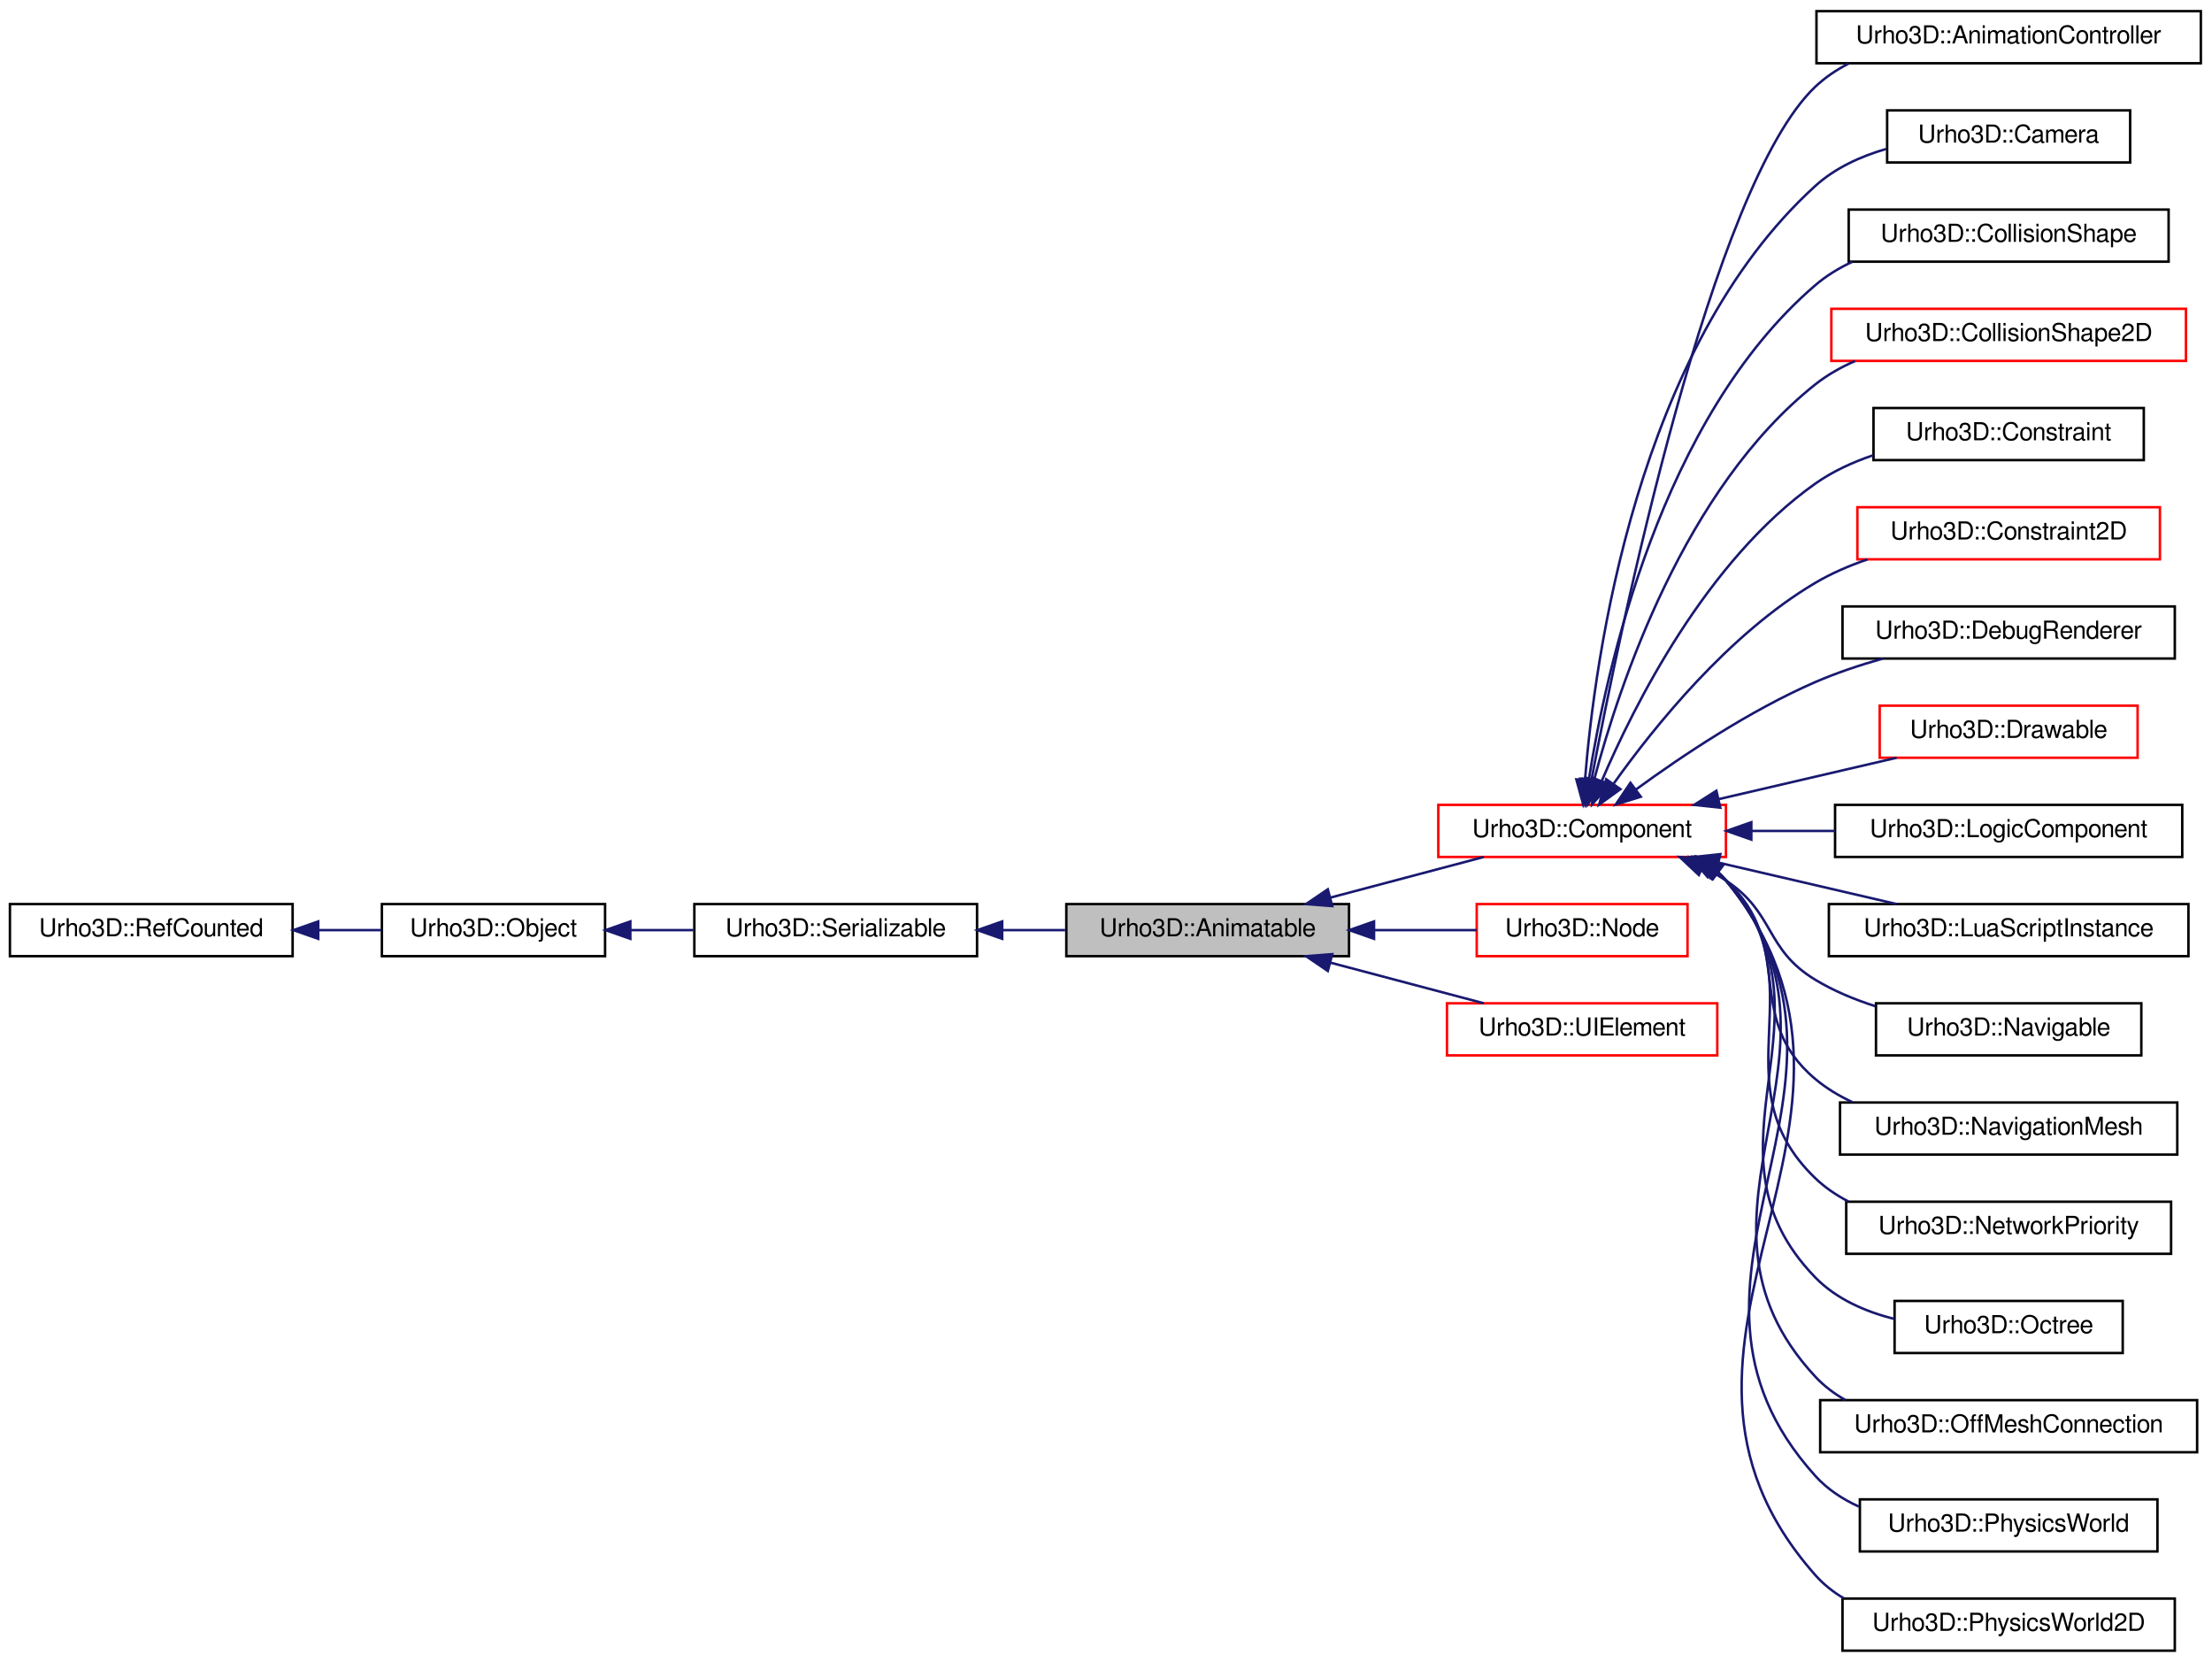
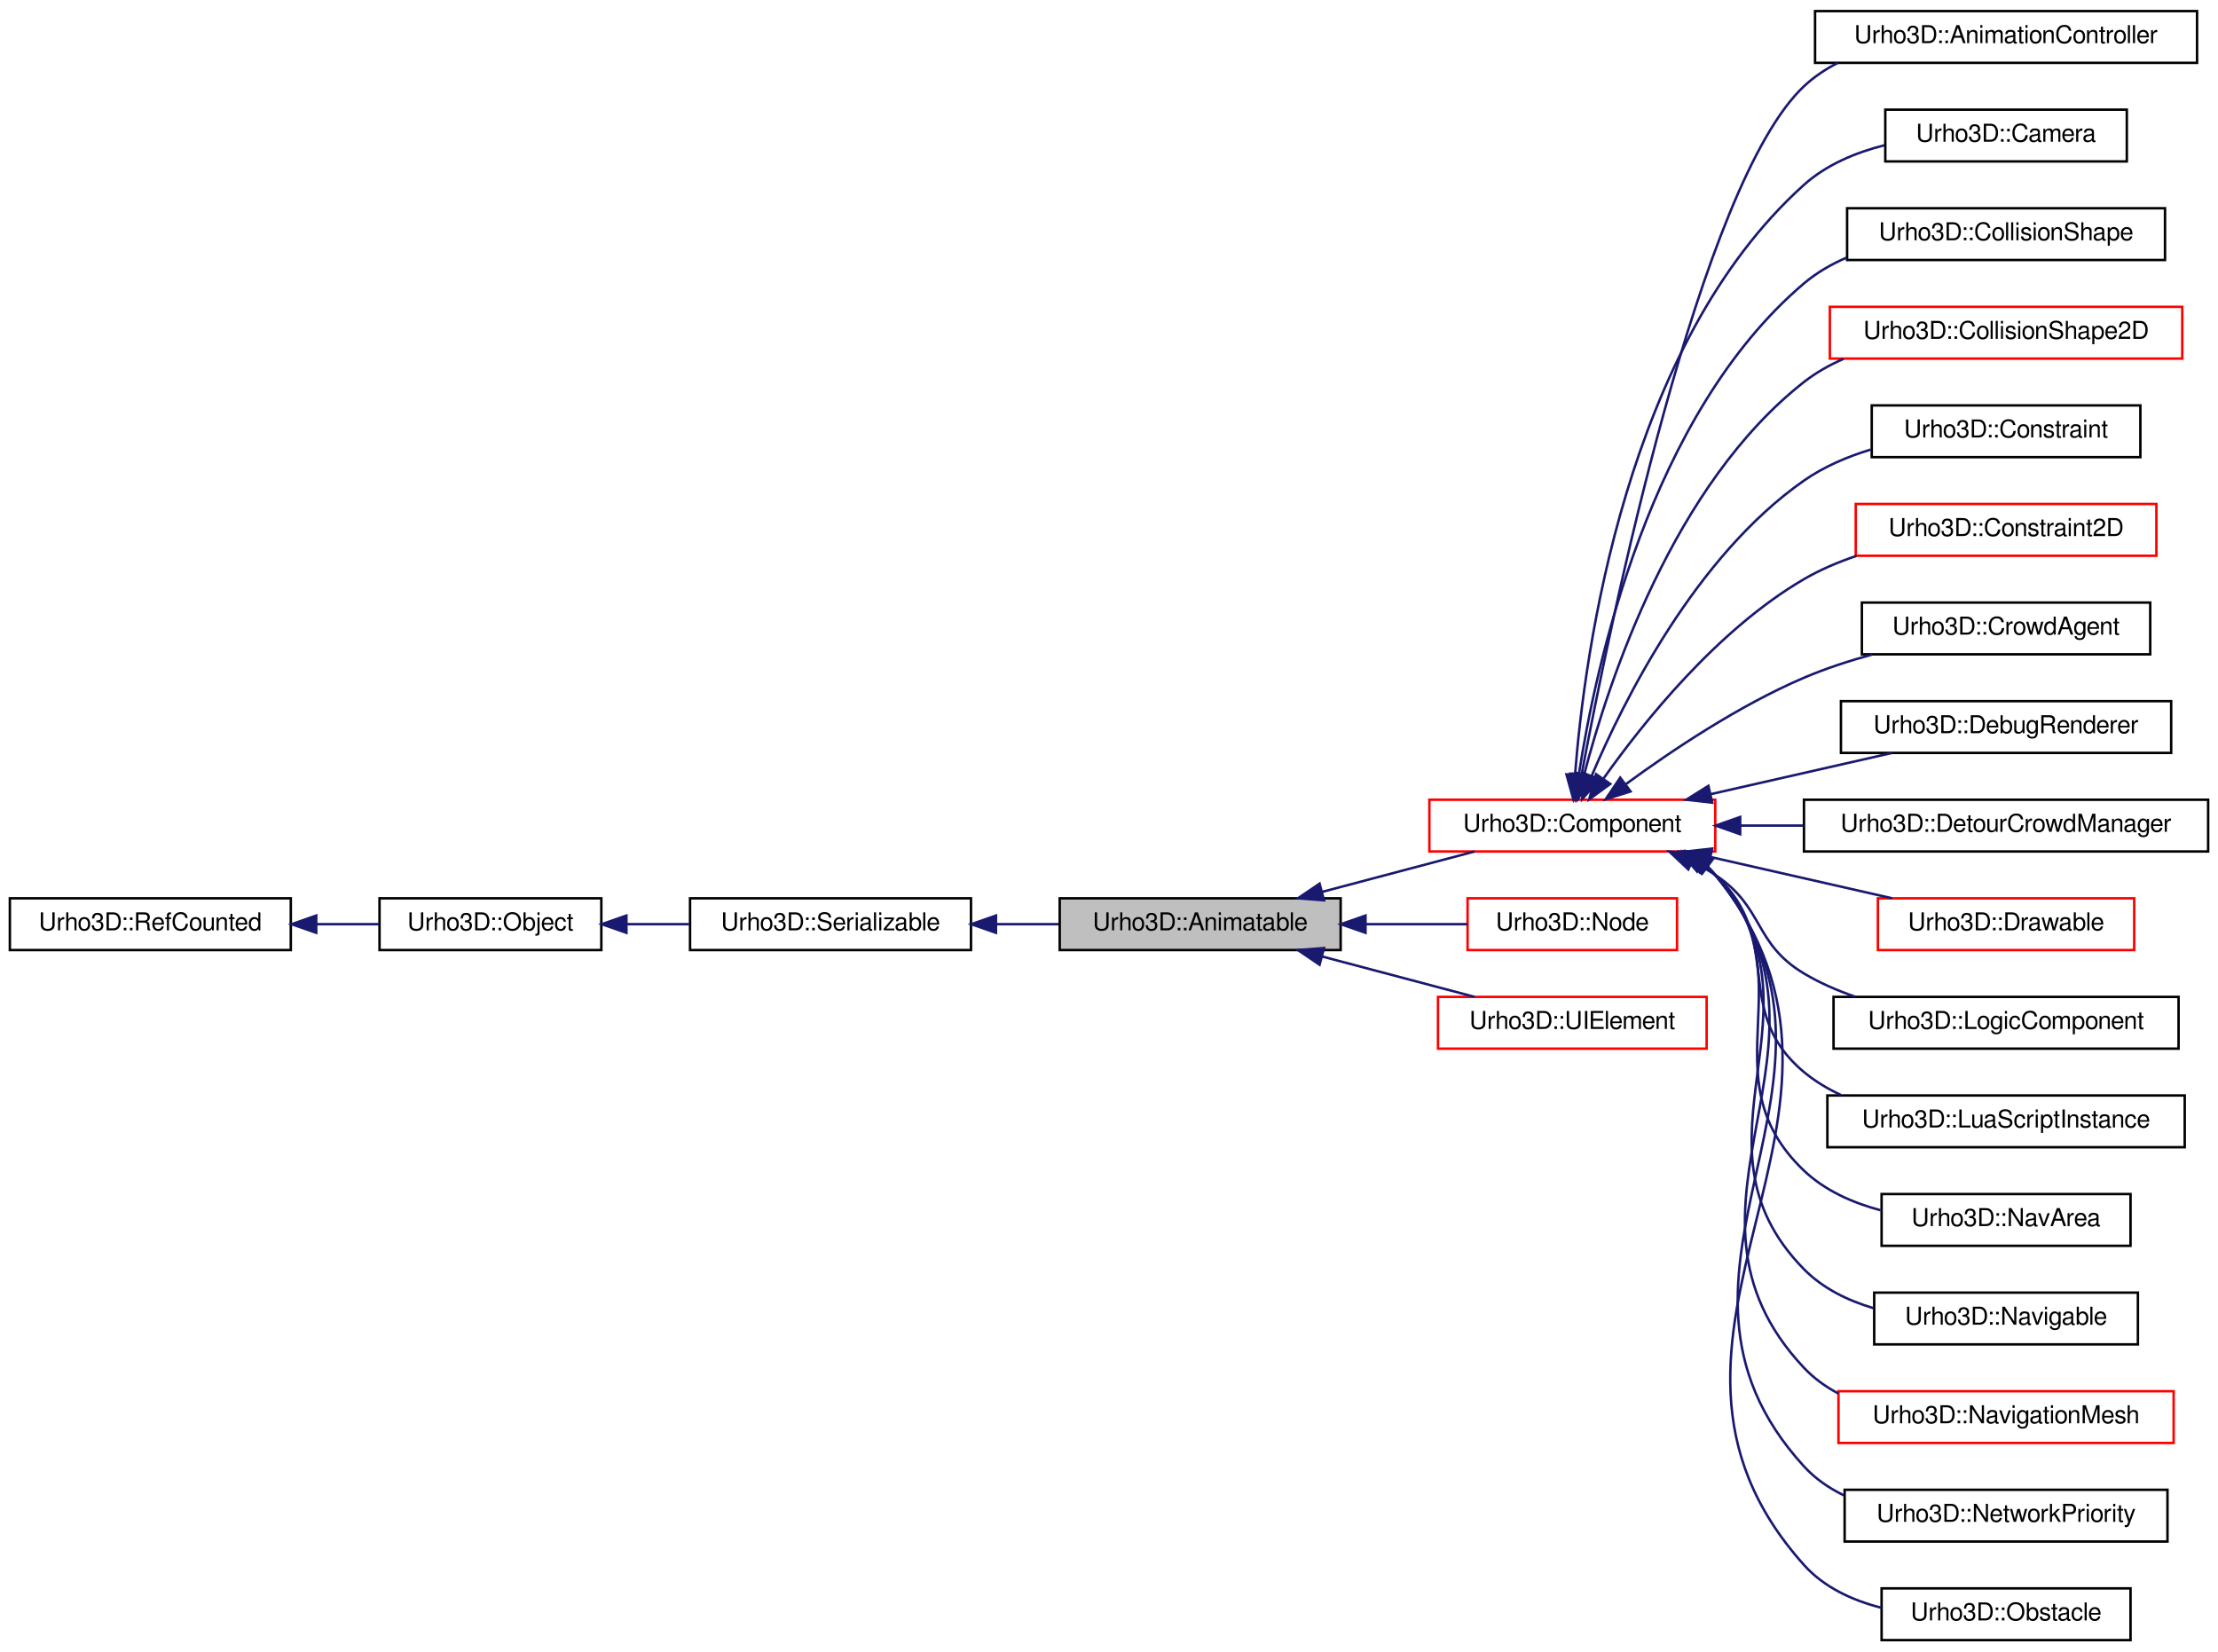
- <svg xmlns="http://www.w3.org/2000/svg" xmlns:xlink="http://www.w3.org/1999/xlink" width="892pt" height="670pt" viewBox="0.00 0.00 892.00 670.00">
+ <svg xmlns="http://www.w3.org/2000/svg" xmlns:xlink="http://www.w3.org/1999/xlink" width="900pt" height="670pt" viewBox="0.00 0.00 900.00 670.00">
  <g id="graph1" class="graph" transform="scale(1 1) rotate(0) translate(4 666)">
    <g id="node1" class="node">
      <polygon fill="#bfbfbf" stroke="black" points="426,-280.5 426,-301.5 540,-301.5 540,-280.5 426,-280.5" />
      <text text-anchor="middle" x="483" y="-288.5" font-family="FreeSans" font-size="10.00">Urho3D::Animatable</text>
    </g>
    <g id="node9" class="node">
      <a xlink:href="class_urho3_d_1_1_component.html" target="_top" xlink:title="Base class for components. Components can be created to scene nodes.">
        <polygon fill="none" stroke="red" points="576,-320.5 576,-341.5 692,-341.5 692,-320.5 576,-320.5" />
        <text text-anchor="middle" x="634" y="-328.5" font-family="FreeSans" font-size="10.00">Urho3D::Component</text>
      </a>
    </g>
    <g id="edge8" class="edge">
      <path fill="none" stroke="midnightblue" d="M532.561,-304.129C552.602,-309.438 575.418,-315.482 594.33,-320.491" />
      <polygon fill="midnightblue" stroke="midnightblue" points="533.236,-300.687 522.673,-301.51 531.444,-307.454 533.236,-300.687" />
    </g>
    <g id="node45" class="node">
      <a xlink:href="class_urho3_d_1_1_node.html" target="_top" xlink:title="Scene node that may contain components and child nodes.">
        <polygon fill="none" stroke="red" points="591.5,-280.5 591.5,-301.5 676.5,-301.5 676.5,-280.5 591.5,-280.5" />
        <text text-anchor="middle" x="634" y="-288.5" font-family="FreeSans" font-size="10.00">Urho3D::Node</text>
      </a>
    </g>
    <g id="edge44" class="edge">
      <path fill="none" stroke="midnightblue" d="M550.194,-291C564.207,-291 578.606,-291 591.429,-291" />
      <polygon fill="midnightblue" stroke="midnightblue" points="550.087,-287.5 540.087,-291 550.087,-294.5 550.087,-287.5" />
    </g>
    <g id="node47" class="node">
      <a xlink:href="class_urho3_d_1_1_u_i_element.html" target="_top" xlink:title="Base class for UI elements.">
        <polygon fill="none" stroke="red" points="579.5,-240.5 579.5,-261.5 688.5,-261.5 688.5,-240.5 579.5,-240.5" />
        <text text-anchor="middle" x="634" y="-248.5" font-family="FreeSans" font-size="10.00">Urho3D::UIElement</text>
      </a>
    </g>
    <g id="edge46" class="edge">
      <path fill="none" stroke="midnightblue" d="M532.561,-277.871C552.602,-272.562 575.418,-266.518 594.33,-261.509" />
      <polygon fill="midnightblue" stroke="midnightblue" points="531.444,-274.546 522.673,-280.49 533.236,-281.313 531.444,-274.546" />
    </g>
    <g id="node2" class="node">
      <a xlink:href="class_urho3_d_1_1_serializable.html" target="_top" xlink:title="Base class for objects with automatic serialization through attributes.">
        <polygon fill="none" stroke="black" points="276,-280.5 276,-301.5 390,-301.5 390,-280.5 276,-280.5" />
        <text text-anchor="middle" x="333" y="-288.5" font-family="FreeSans" font-size="10.00">Urho3D::Serializable</text>
      </a>
    </g>
    <g id="edge2" class="edge">
      <path fill="none" stroke="midnightblue" d="M400.311,-291C408.728,-291 417.277,-291 425.525,-291" />
      <polygon fill="midnightblue" stroke="midnightblue" points="400.137,-287.5 390.136,-291 400.136,-294.5 400.137,-287.5" />
    </g>
    <g id="node4" class="node">
      <a xlink:href="class_urho3_d_1_1_object.html" target="_top" xlink:title="Base class for objects with type identification, subsystem access and event sending/receiving capabil...">
        <polygon fill="none" stroke="black" points="150,-280.5 150,-301.5 240,-301.5 240,-280.5 150,-280.5" />
        <text text-anchor="middle" x="195" y="-288.5" font-family="FreeSans" font-size="10.00">Urho3D::Object</text>
      </a>
    </g>
    <g id="edge4" class="edge">
      <path fill="none" stroke="midnightblue" d="M250.212,-291C258.574,-291 267.218,-291 275.625,-291" />
      <polygon fill="midnightblue" stroke="midnightblue" points="250.186,-287.5 240.186,-291 250.186,-294.5 250.186,-287.5" />
    </g>
    <g id="node6" class="node">
      <a xlink:href="class_urho3_d_1_1_ref_counted.html" target="_top" xlink:title="Base class for intrusively reference-counted objects. These are noncopyable and non-assignable.">
        <polygon fill="none" stroke="black" points="0,-280.5 0,-301.5 114,-301.5 114,-280.5 0,-280.5" />
        <text text-anchor="middle" x="57" y="-288.5" font-family="FreeSans" font-size="10.00">Urho3D::RefCounted</text>
      </a>
    </g>
    <g id="edge6" class="edge">
      <path fill="none" stroke="midnightblue" d="M124.403,-291C133.027,-291 141.686,-291 149.838,-291" />
      <polygon fill="midnightblue" stroke="midnightblue" points="124.326,-287.5 114.326,-291 124.326,-294.5 124.326,-287.5" />
    </g>
    <g id="node11" class="node">
      <a xlink:href="class_urho3_d_1_1_animation_controller.html" target="_top" xlink:title="Component that drives an AnimatedModel's animations.">
-         <polygon fill="none" stroke="black" points="728.5,-640.5 728.5,-661.5 883.5,-661.5 883.5,-640.5 728.5,-640.5" />
-         <text text-anchor="middle" x="806" y="-648.5" font-family="FreeSans" font-size="10.00">Urho3D::AnimationController</text>
+         <polygon fill="none" stroke="black" points="732.5,-640.5 732.5,-661.5 887.5,-661.5 887.5,-640.5 732.5,-640.5" />
+         <text text-anchor="middle" x="810" y="-648.5" font-family="FreeSans" font-size="10.00">Urho3D::AnimationController</text>
      </a>
    </g>
    <g id="edge10" class="edge">
-       <path fill="none" stroke="midnightblue" d="M637.763,-351.576C649.336,-412.682 686.157,-591.304 728,-631 731.955,-634.752 736.516,-637.826 741.405,-640.34" />
-       <polygon fill="midnightblue" stroke="midnightblue" points="641.175,-350.782 635.901,-341.593 634.294,-352.066 641.175,-350.782" />
+       <path fill="none" stroke="midnightblue" d="M637.742,-351.598C649.254,-412.768 685.924,-591.551 728,-631 732.062,-634.809 736.725,-637.927 741.721,-640.477" />
+       <polygon fill="midnightblue" stroke="midnightblue" points="641.154,-350.8 635.889,-341.605 634.271,-352.076 641.154,-350.8" />
    </g>
    <g id="node13" class="node">
      <a xlink:href="class_urho3_d_1_1_camera.html" target="_top" xlink:title="Camera component.">
-         <polygon fill="none" stroke="black" points="757,-600.5 757,-621.5 855,-621.5 855,-600.5 757,-600.5" />
-         <text text-anchor="middle" x="806" y="-608.5" font-family="FreeSans" font-size="10.00">Urho3D::Camera</text>
+         <polygon fill="none" stroke="black" points="761,-600.5 761,-621.5 859,-621.5 859,-600.5 761,-600.5" />
+         <text text-anchor="middle" x="810" y="-608.5" font-family="FreeSans" font-size="10.00">Urho3D::Camera</text>
      </a>
    </g>
    <g id="edge12" class="edge">
-       <path fill="none" stroke="midnightblue" d="M635.162,-351.604C639.078,-400.742 655.981,-525.578 728,-591 735.968,-598.238 746.199,-602.931 756.611,-605.956" />
-       <polygon fill="midnightblue" stroke="midnightblue" points="638.649,-351.296 634.463,-341.563 631.666,-351.782 638.649,-351.296" />
+       <path fill="none" stroke="midnightblue" d="M635.112,-351.659C638.918,-400.919 655.597,-526.003 728,-591 737.05,-599.125 748.852,-604.084 760.669,-607.075" />
+       <polygon fill="midnightblue" stroke="midnightblue" points="638.598,-351.336 634.436,-341.593 631.614,-351.804 638.598,-351.336" />
    </g>
    <g id="node15" class="node">
      <a xlink:href="class_urho3_d_1_1_collision_shape.html" target="_top" xlink:title="Physics collision shape component.">
-         <polygon fill="none" stroke="black" points="741.5,-560.5 741.5,-581.5 870.5,-581.5 870.5,-560.5 741.5,-560.5" />
-         <text text-anchor="middle" x="806" y="-568.5" font-family="FreeSans" font-size="10.00">Urho3D::CollisionShape</text>
+         <polygon fill="none" stroke="black" points="745.5,-560.5 745.5,-581.5 874.5,-581.5 874.5,-560.5 745.5,-560.5" />
+         <text text-anchor="middle" x="810" y="-568.5" font-family="FreeSans" font-size="10.00">Urho3D::CollisionShape</text>
      </a>
    </g>
    <g id="edge14" class="edge">
-       <path fill="none" stroke="midnightblue" d="M636.699,-351.659C643.533,-395.357 665.648,-497.515 728,-551 732.457,-554.823 737.55,-557.93 742.952,-560.452" />
-       <polygon fill="midnightblue" stroke="midnightblue" points="640.146,-351.041 635.245,-341.648 633.219,-352.047 640.146,-351.041" />
+       <path fill="none" stroke="midnightblue" d="M636.65,-351.716C643.39,-395.524 665.334,-497.883 728,-551 733.142,-555.358 739.084,-558.796 745.371,-561.504" />
+       <polygon fill="midnightblue" stroke="midnightblue" points="640.096,-351.084 635.219,-341.678 633.166,-352.072 640.096,-351.084" />
    </g>
    <g id="node17" class="node">
      <a xlink:href="class_urho3_d_1_1_collision_shape2_d.html" target="_top" xlink:title="2D collision shape component.">
-         <polygon fill="none" stroke="red" points="734.5,-520.5 734.5,-541.5 877.5,-541.5 877.5,-520.5 734.5,-520.5" />
-         <text text-anchor="middle" x="806" y="-528.5" font-family="FreeSans" font-size="10.00">Urho3D::CollisionShape2D</text>
+         <polygon fill="none" stroke="red" points="738.5,-520.5 738.5,-541.5 881.5,-541.5 881.5,-520.5 738.5,-520.5" />
+         <text text-anchor="middle" x="810" y="-528.5" font-family="FreeSans" font-size="10.00">Urho3D::CollisionShape2D</text>
      </a>
    </g>
    <g id="edge16" class="edge">
-       <path fill="none" stroke="midnightblue" d="M638.876,-351.752C648.841,-389.45 675.195,-469.142 728,-511 732.82,-514.821 738.288,-517.919 744.038,-520.431" />
-       <polygon fill="midnightblue" stroke="midnightblue" points="642.23,-350.735 636.395,-341.892 635.441,-352.444 642.23,-350.735" />
+       <path fill="none" stroke="midnightblue" d="M638.829,-351.812C648.717,-389.608 674.949,-469.453 728,-511 732.845,-514.795 738.308,-517.883 744.055,-520.393" />
+       <polygon fill="midnightblue" stroke="midnightblue" points="642.18,-350.784 636.369,-341.925 635.387,-352.474 642.18,-350.784" />
    </g>
    <g id="node19" class="node">
      <a xlink:href="class_urho3_d_1_1_constraint.html" target="_top" xlink:title="Physics constraint component. Connects two rigid bodies together, or one rigid body to a static point...">
-         <polygon fill="none" stroke="black" points="751.5,-480.5 751.5,-501.5 860.5,-501.5 860.5,-480.5 751.5,-480.5" />
-         <text text-anchor="middle" x="806" y="-488.5" font-family="FreeSans" font-size="10.00">Urho3D::Constraint</text>
+         <polygon fill="none" stroke="black" points="755.5,-480.5 755.5,-501.5 864.5,-501.5 864.5,-480.5 755.5,-480.5" />
+         <text text-anchor="middle" x="810" y="-488.5" font-family="FreeSans" font-size="10.00">Urho3D::Constraint</text>
      </a>
    </g>
    <g id="edge18" class="edge">
-       <path fill="none" stroke="midnightblue" d="M641.838,-350.975C654.924,-381.646 684.182,-440.031 728,-471 734.964,-475.922 743.038,-479.634 751.297,-482.433" />
-       <polygon fill="midnightblue" stroke="midnightblue" points="645.069,-349.628 638.023,-341.716 638.597,-352.295 645.069,-349.628" />
+       <path fill="none" stroke="midnightblue" d="M641.794,-351.038C654.821,-381.792 684,-440.289 728,-471 736.051,-476.619 745.504,-480.667 755.074,-483.581" />
+       <polygon fill="midnightblue" stroke="midnightblue" points="645.022,-349.683 637.998,-341.751 638.543,-352.332 645.022,-349.683" />
    </g>
    <g id="node21" class="node">
      <a xlink:href="class_urho3_d_1_1_constraint2_d.html" target="_top" xlink:title="2D physics constraint component.">
-         <polygon fill="none" stroke="red" points="745,-440.5 745,-461.5 867,-461.5 867,-440.5 745,-440.5" />
-         <text text-anchor="middle" x="806" y="-448.5" font-family="FreeSans" font-size="10.00">Urho3D::Constraint2D</text>
+         <polygon fill="none" stroke="red" points="749,-440.5 749,-461.5 871,-461.5 871,-440.5 749,-440.5" />
+         <text text-anchor="middle" x="810" y="-448.5" font-family="FreeSans" font-size="10.00">Urho3D::Constraint2D</text>
      </a>
    </g>
    <g id="edge20" class="edge">
-       <path fill="none" stroke="midnightblue" d="M646.745,-350.094C662.938,-372.835 693.022,-410.333 728,-431 734.499,-434.84 741.727,-437.95 749.088,-440.467" />
-       <polygon fill="midnightblue" stroke="midnightblue" points="649.442,-347.841 640.867,-341.618 643.69,-351.83 649.442,-347.841" />
+       <path fill="none" stroke="midnightblue" d="M646.705,-350.163C662.857,-372.973 692.901,-410.54 728,-431 734.583,-434.837 741.875,-437.941 749.316,-440.451" />
+       <polygon fill="midnightblue" stroke="midnightblue" points="649.4,-347.906 640.843,-341.659 643.637,-351.879 649.4,-347.906" />
    </g>
    <g id="node23" class="node">
+       <a xlink:href="class_urho3_d_1_1_crowd_agent.html" target="_top" xlink:title="Urho3D::CrowdAgent">
+         <polygon fill="none" stroke="black" points="751.5,-400.5 751.5,-421.5 868.5,-421.5 868.5,-400.5 751.5,-400.5" />
+         <text text-anchor="middle" x="810" y="-408.5" font-family="FreeSans" font-size="10.00">Urho3D::CrowdAgent</text>
+       </a>
+     </g>
+     <g id="edge22" class="edge">
+       <path fill="none" stroke="midnightblue" d="M655.755,-347.834C674.101,-361.284 701.53,-379.694 728,-391 736.759,-394.741 746.357,-397.872 755.802,-400.461" />
+       <polygon fill="midnightblue" stroke="midnightblue" points="657.628,-344.864 647.523,-341.683 653.438,-350.472 657.628,-344.864" />
+     </g>
+     <g id="node25" class="node">
      <a xlink:href="class_urho3_d_1_1_debug_renderer.html" target="_top" xlink:title="Debug geometry rendering component. Should be added only to the root scene node.">
-         <polygon fill="none" stroke="black" points="739,-400.5 739,-421.5 873,-421.5 873,-400.5 739,-400.5" />
-         <text text-anchor="middle" x="806" y="-408.5" font-family="FreeSans" font-size="10.00">Urho3D::DebugRenderer</text>
-       </a>
-     </g>
-     <g id="edge22" class="edge">
-       <path fill="none" stroke="midnightblue" d="M655.791,-347.752C674.157,-361.153 701.597,-379.538 728,-391 736.592,-394.73 746.029,-397.877 755.281,-400.491" />
-       <polygon fill="midnightblue" stroke="midnightblue" points="657.661,-344.781 647.547,-341.626 653.486,-350.4 657.661,-344.781" />
-     </g>
-     <g id="node25" class="node">
+         <polygon fill="none" stroke="black" points="743,-360.5 743,-381.5 877,-381.5 877,-360.5 743,-360.5" />
+         <text text-anchor="middle" x="810" y="-368.5" font-family="FreeSans" font-size="10.00">Urho3D::DebugRenderer</text>
+       </a>
+     </g>
+     <g id="edge24" class="edge">
+       <path fill="none" stroke="midnightblue" d="M690.172,-343.766C713.909,-349.161 741.216,-355.367 763.762,-360.491" />
+       <polygon fill="midnightblue" stroke="midnightblue" points="690.769,-340.313 680.242,-341.51 689.218,-347.139 690.769,-340.313" />
+     </g>
+     <g id="node27" class="node">
+       <a xlink:href="class_urho3_d_1_1_detour_crowd_manager.html" target="_top" xlink:title="Urho3D::DetourCrowdManager">
+         <polygon fill="none" stroke="black" points="728,-320.5 728,-341.5 892,-341.5 892,-320.5 728,-320.5" />
+         <text text-anchor="middle" x="810" y="-328.5" font-family="FreeSans" font-size="10.00">Urho3D::DetourCrowdManager</text>
+       </a>
+     </g>
+     <g id="edge26" class="edge">
+       <path fill="none" stroke="midnightblue" d="M702.184,-331C710.558,-331 719.185,-331 727.739,-331" />
+       <polygon fill="midnightblue" stroke="midnightblue" points="702.117,-327.5 692.117,-331 702.117,-334.5 702.117,-327.5" />
+     </g>
+     <g id="node29" class="node">
      <a xlink:href="class_urho3_d_1_1_drawable.html" target="_top" xlink:title="Base class for visible components.">
-         <polygon fill="none" stroke="red" points="754,-360.5 754,-381.5 858,-381.5 858,-360.5 754,-360.5" />
-         <text text-anchor="middle" x="806" y="-368.5" font-family="FreeSans" font-size="10.00">Urho3D::Drawable</text>
-       </a>
-     </g>
-     <g id="edge24" class="edge">
-       <path fill="none" stroke="midnightblue" d="M689.206,-343.839C712.331,-349.216 738.877,-355.39 760.813,-360.491" />
-       <polygon fill="midnightblue" stroke="midnightblue" points="689.724,-340.366 679.191,-341.51 688.138,-347.184 689.724,-340.366" />
-     </g>
-     <g id="node27" class="node">
+         <polygon fill="none" stroke="red" points="758,-280.5 758,-301.5 862,-301.5 862,-280.5 758,-280.5" />
+         <text text-anchor="middle" x="810" y="-288.5" font-family="FreeSans" font-size="10.00">Urho3D::Drawable</text>
+       </a>
+     </g>
+     <g id="edge28" class="edge">
+       <path fill="none" stroke="midnightblue" d="M690.172,-318.234C713.909,-312.839 741.216,-306.633 763.762,-301.509" />
+       <polygon fill="midnightblue" stroke="midnightblue" points="689.218,-314.861 680.242,-320.49 690.769,-321.687 689.218,-314.861" />
+     </g>
+     <g id="node31" class="node">
      <a xlink:href="class_urho3_d_1_1_logic_component.html" target="_top" xlink:title="Helper base class for user-defined game logic components that hooks up to update events and forwards ...">
-         <polygon fill="none" stroke="black" points="736,-320.5 736,-341.5 876,-341.5 876,-320.5 736,-320.5" />
-         <text text-anchor="middle" x="806" y="-328.5" font-family="FreeSans" font-size="10.00">Urho3D::LogicComponent</text>
-       </a>
-     </g>
-     <g id="edge26" class="edge">
-       <path fill="none" stroke="midnightblue" d="M702.259,-331C713.327,-331 724.806,-331 735.917,-331" />
-       <polygon fill="midnightblue" stroke="midnightblue" points="702.231,-327.5 692.231,-331 702.231,-334.5 702.231,-327.5" />
-     </g>
-     <g id="node29" class="node">
+         <polygon fill="none" stroke="black" points="740,-240.5 740,-261.5 880,-261.5 880,-240.5 740,-240.5" />
+         <text text-anchor="middle" x="810" y="-248.5" font-family="FreeSans" font-size="10.00">Urho3D::LogicComponent</text>
+       </a>
+     </g>
+     <g id="edge30" class="edge">
+       <path fill="none" stroke="midnightblue" d="M682.686,-316.33C685.931,-314.714 689.07,-312.941 692,-311 711.94,-297.792 707.469,-283.268 728,-271 734.415,-267.167 741.529,-264.067 748.808,-261.561" />
+       <polygon fill="midnightblue" stroke="midnightblue" points="681.066,-313.22 673.347,-320.477 683.907,-319.617 681.066,-313.22" />
+     </g>
+     <g id="node33" class="node">
      <a xlink:href="class_urho3_d_1_1_lua_script_instance.html" target="_top" xlink:title="Lua script object component.">
-         <polygon fill="none" stroke="black" points="733.5,-280.5 733.5,-301.5 878.5,-301.5 878.5,-280.5 733.5,-280.5" />
-         <text text-anchor="middle" x="806" y="-288.5" font-family="FreeSans" font-size="10.00">Urho3D::LuaScriptInstance</text>
-       </a>
-     </g>
-     <g id="edge28" class="edge">
-       <path fill="none" stroke="midnightblue" d="M689.206,-318.161C712.331,-312.784 738.877,-306.61 760.813,-301.509" />
-       <polygon fill="midnightblue" stroke="midnightblue" points="688.138,-314.816 679.191,-320.49 689.724,-321.634 688.138,-314.816" />
-     </g>
-     <g id="node31" class="node">
+         <polygon fill="none" stroke="black" points="737.5,-200.5 737.5,-221.5 882.5,-221.5 882.5,-200.5 737.5,-200.5" />
+         <text text-anchor="middle" x="810" y="-208.5" font-family="FreeSans" font-size="10.00">Urho3D::LuaScriptInstance</text>
+       </a>
+     </g>
+     <g id="edge32" class="edge">
+       <path fill="none" stroke="midnightblue" d="M686.576,-315.292C688.487,-313.974 690.306,-312.546 692,-311 720.793,-284.71 698.019,-255.926 728,-231 732.507,-227.253 737.608,-224.188 743.006,-221.685" />
+       <polygon fill="midnightblue" stroke="midnightblue" points="684.628,-312.375 677.707,-320.397 688.12,-318.442 684.628,-312.375" />
+     </g>
+     <g id="node35" class="node">
+       <a xlink:href="class_urho3_d_1_1_nav_area.html" target="_top" xlink:title="Urho3D::NavArea">
+         <polygon fill="none" stroke="black" points="759.5,-160.5 759.5,-181.5 860.5,-181.5 860.5,-160.5 759.5,-160.5" />
+         <text text-anchor="middle" x="810" y="-168.5" font-family="FreeSans" font-size="10.00">Urho3D::NavArea</text>
+       </a>
+     </g>
+     <g id="edge34" class="edge">
+       <path fill="none" stroke="midnightblue" d="M687.548,-315.018C689.125,-313.777 690.617,-312.441 692,-311 730.565,-270.836 687.613,-229.331 728,-191 736.503,-182.93 747.699,-177.951 759.075,-174.918" />
+       <polygon fill="midnightblue" stroke="midnightblue" points="685.595,-312.113 679.061,-320.453 689.37,-318.007 685.595,-312.113" />
+     </g>
+     <g id="node37" class="node">
      <a xlink:href="class_urho3_d_1_1_navigable.html" target="_top" xlink:title="Component which tags geometry for inclusion in the navigation mesh. Optionally auto-includes geometry...">
-         <polygon fill="none" stroke="black" points="752.5,-240.5 752.5,-261.5 859.5,-261.5 859.5,-240.5 752.5,-240.5" />
-         <text text-anchor="middle" x="806" y="-248.5" font-family="FreeSans" font-size="10.00">Urho3D::Navigable</text>
-       </a>
-     </g>
-     <g id="edge30" class="edge">
-       <path fill="none" stroke="midnightblue" d="M682.686,-316.33C685.931,-314.714 689.07,-312.941 692,-311 711.94,-297.792 707.541,-283.389 728,-271 735.414,-266.51 743.812,-263.022 752.282,-260.314" />
-       <polygon fill="midnightblue" stroke="midnightblue" points="681.066,-313.22 673.347,-320.477 683.907,-319.617 681.066,-313.22" />
-     </g>
-     <g id="node33" class="node">
+         <polygon fill="none" stroke="black" points="756.5,-120.5 756.5,-141.5 863.5,-141.5 863.5,-120.5 756.5,-120.5" />
+         <text text-anchor="middle" x="810" y="-128.5" font-family="FreeSans" font-size="10.00">Urho3D::Navigable</text>
+       </a>
+     </g>
+     <g id="edge36" class="edge">
+       <path fill="none" stroke="midnightblue" d="M688.231,-314.677C689.566,-313.533 690.828,-312.31 692,-311 740.609,-256.686 676.924,-203 728,-151 735.599,-143.264 745.656,-138.329 756.116,-135.223" />
+       <polygon fill="midnightblue" stroke="midnightblue" points="686.165,-311.85 679.895,-320.391 690.122,-317.624 686.165,-311.85" />
+     </g>
+     <g id="node39" class="node">
      <a xlink:href="class_urho3_d_1_1_navigation_mesh.html" target="_top" xlink:title="Navigation mesh component. Collects the navigation geometry from child nodes with the Navigable compo...">
-         <polygon fill="none" stroke="black" points="738,-200.5 738,-221.5 874,-221.5 874,-200.5 738,-200.5" />
-         <text text-anchor="middle" x="806" y="-208.5" font-family="FreeSans" font-size="10.00">Urho3D::NavigationMesh</text>
-       </a>
-     </g>
-     <g id="edge32" class="edge">
-       <path fill="none" stroke="midnightblue" d="M686.576,-315.292C688.487,-313.974 690.306,-312.546 692,-311 720.793,-284.71 698.166,-256.102 728,-231 732.493,-227.22 737.611,-224.142 743.028,-221.637" />
-       <polygon fill="midnightblue" stroke="midnightblue" points="684.628,-312.375 677.707,-320.397 688.12,-318.442 684.628,-312.375" />
-     </g>
-     <g id="node35" class="node">
+         <polygon fill="none" stroke="red" points="742,-80.5 742,-101.5 878,-101.5 878,-80.5 742,-80.5" />
+         <text text-anchor="middle" x="810" y="-88.5" font-family="FreeSans" font-size="10.00">Urho3D::NavigationMesh</text>
+       </a>
+     </g>
+     <g id="edge38" class="edge">
+       <path fill="none" stroke="midnightblue" d="M688.736,-314.357C689.89,-313.306 690.982,-312.188 692,-311 750.763,-242.413 666.118,-176.786 728,-111 732.016,-106.731 736.779,-103.307 741.957,-100.569" />
+       <polygon fill="midnightblue" stroke="midnightblue" points="686.428,-311.705 680.34,-320.376 690.506,-317.394 686.428,-311.705" />
+     </g>
+     <g id="node41" class="node">
      <a xlink:href="class_urho3_d_1_1_network_priority.html" target="_top" xlink:title="Network interest management settings component.">
-         <polygon fill="none" stroke="black" points="740.5,-160.5 740.5,-181.5 871.5,-181.5 871.5,-160.5 740.5,-160.5" />
-         <text text-anchor="middle" x="806" y="-168.5" font-family="FreeSans" font-size="10.00">Urho3D::NetworkPriority</text>
-       </a>
-     </g>
-     <g id="edge34" class="edge">
-       <path fill="none" stroke="midnightblue" d="M687.548,-315.018C689.125,-313.777 690.617,-312.441 692,-311 730.565,-270.836 687.839,-229.568 728,-191 731.932,-187.224 736.477,-184.134 741.356,-181.609" />
-       <polygon fill="midnightblue" stroke="midnightblue" points="685.595,-312.113 679.061,-320.453 689.37,-318.007 685.595,-312.113" />
-     </g>
-     <g id="node37" class="node">
-       <a xlink:href="class_urho3_d_1_1_octree.html" target="_top" xlink:title="Octree component. Should be added only to the root scene node">
-         <polygon fill="none" stroke="black" points="760,-120.5 760,-141.5 852,-141.5 852,-120.5 760,-120.5" />
-         <text text-anchor="middle" x="806" y="-128.5" font-family="FreeSans" font-size="10.00">Urho3D::Octree</text>
-       </a>
-     </g>
-     <g id="edge36" class="edge">
-       <path fill="none" stroke="midnightblue" d="M688.231,-314.677C689.566,-313.533 690.828,-312.31 692,-311 740.609,-256.686 677.23,-203.3 728,-151 736.471,-142.273 748.194,-137.168 759.978,-134.231" />
-       <polygon fill="midnightblue" stroke="midnightblue" points="686.165,-311.85 679.895,-320.391 690.122,-317.624 686.165,-311.85" />
-     </g>
-     <g id="node39" class="node">
-       <a xlink:href="class_urho3_d_1_1_off_mesh_connection.html" target="_top" xlink:title="A link between otherwise unconnected regions of the navigation mesh.">
-         <polygon fill="none" stroke="black" points="730,-80.5 730,-101.5 882,-101.5 882,-80.5 730,-80.5" />
-         <text text-anchor="middle" x="806" y="-88.5" font-family="FreeSans" font-size="10.00">Urho3D::OffMeshConnection</text>
-       </a>
-     </g>
-     <g id="edge38" class="edge">
-       <path fill="none" stroke="midnightblue" d="M688.736,-314.357C689.89,-313.306 690.982,-312.188 692,-311 750.763,-242.413 666.506,-177.149 728,-111 731.522,-107.212 735.655,-104.101 740.149,-101.55" />
-       <polygon fill="midnightblue" stroke="midnightblue" points="686.428,-311.705 680.34,-320.376 690.506,-317.394 686.428,-311.705" />
-     </g>
-     <g id="node41" class="node">
-       <a xlink:href="class_urho3_d_1_1_physics_world.html" target="_top" xlink:title="Physics simulation world component. Should be added only to the root scene node.">
-         <polygon fill="none" stroke="black" points="746,-40.5 746,-61.5 866,-61.5 866,-40.5 746,-40.5" />
-         <text text-anchor="middle" x="806" y="-48.5" font-family="FreeSans" font-size="10.00">Urho3D::PhysicsWorld</text>
+         <polygon fill="none" stroke="black" points="744.5,-40.5 744.5,-61.5 875.5,-61.5 875.5,-40.5 744.5,-40.5" />
+         <text text-anchor="middle" x="810" y="-48.5" font-family="FreeSans" font-size="10.00">Urho3D::NetworkPriority</text>
      </a>
    </g>
    <g id="edge40" class="edge">
-       <path fill="none" stroke="midnightblue" d="M688.782,-314.396C689.923,-313.333 691,-312.203 692,-311 760.974,-228.076 655.723,-151.061 728,-71 732.871,-65.604 738.982,-61.575 745.627,-58.58" />
+       <path fill="none" stroke="midnightblue" d="M688.782,-314.396C689.923,-313.333 691,-312.203 692,-311 760.974,-228.076 655.253,-150.635 728,-71 732.546,-66.023 738.106,-62.189 744.169,-59.248" />
      <polygon fill="midnightblue" stroke="midnightblue" points="686.47,-311.751 680.452,-320.471 690.594,-317.407 686.47,-311.751" />
    </g>
    <g id="node43" class="node">
-       <a xlink:href="class_urho3_d_1_1_physics_world2_d.html" target="_top" xlink:title="2D physics simulation world component. Should be added only to the root scene node.">
-         <polygon fill="none" stroke="black" points="739,-0.5 739,-21.5 873,-21.5 873,-0.5 739,-0.5" />
-         <text text-anchor="middle" x="806" y="-8.5" font-family="FreeSans" font-size="10.00">Urho3D::PhysicsWorld2D</text>
+       <a xlink:href="class_urho3_d_1_1_obstacle.html" target="_top" xlink:title="Urho3D::Obstacle">
+         <polygon fill="none" stroke="black" points="759.5,-0.5 759.5,-21.5 860.5,-21.5 860.5,-0.5 759.5,-0.5" />
+         <text text-anchor="middle" x="810" y="-8.5" font-family="FreeSans" font-size="10.00">Urho3D::Obstacle</text>
      </a>
    </g>
    <g id="edge42" class="edge">
-       <path fill="none" stroke="midnightblue" d="M688.888,-314.355C689.992,-313.304 691.033,-312.187 692,-311 771.216,-213.7 644.907,-125.01 728,-31 731.333,-27.229 735.271,-24.123 739.578,-21.57" />
+       <path fill="none" stroke="midnightblue" d="M688.888,-314.355C689.992,-313.304 691.033,-312.187 692,-311 771.216,-213.7 644.355,-124.52 728,-31 736.108,-21.935 747.578,-16.645 759.378,-13.636" />
      <polygon fill="midnightblue" stroke="midnightblue" points="686.737,-311.594 680.81,-320.376 690.92,-317.206 686.737,-311.594" />
    </g>
  </g>
</svg>
